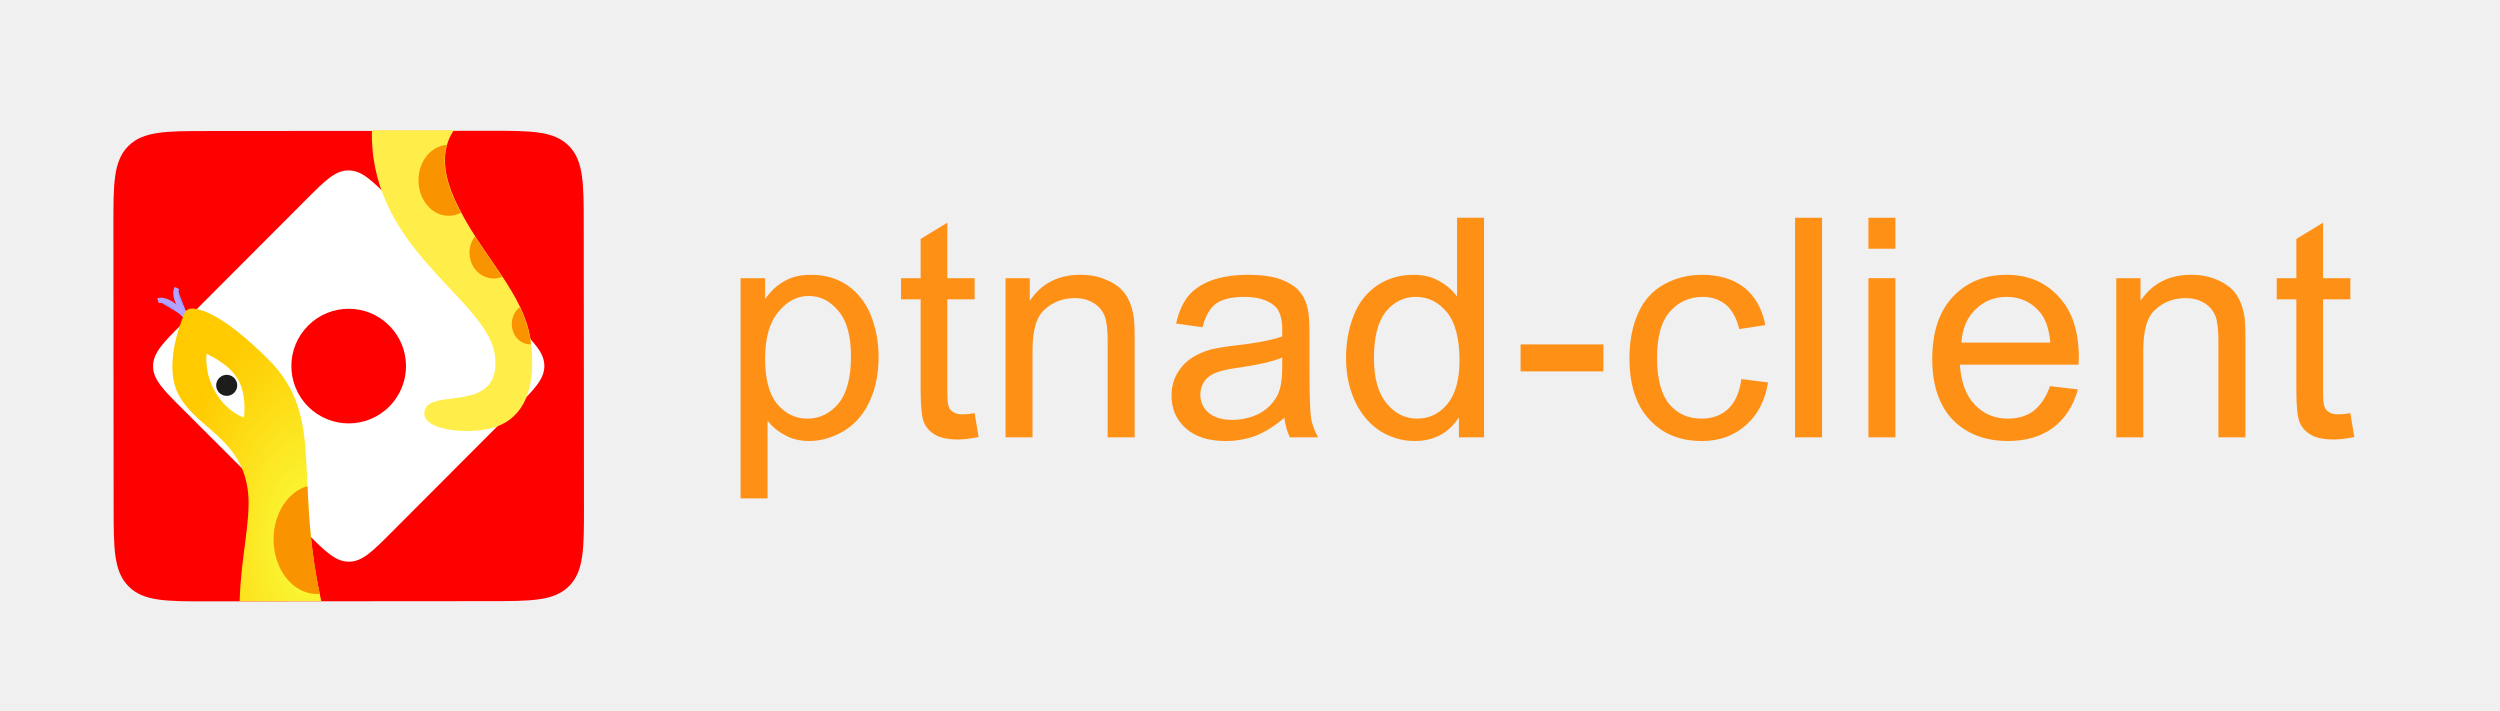
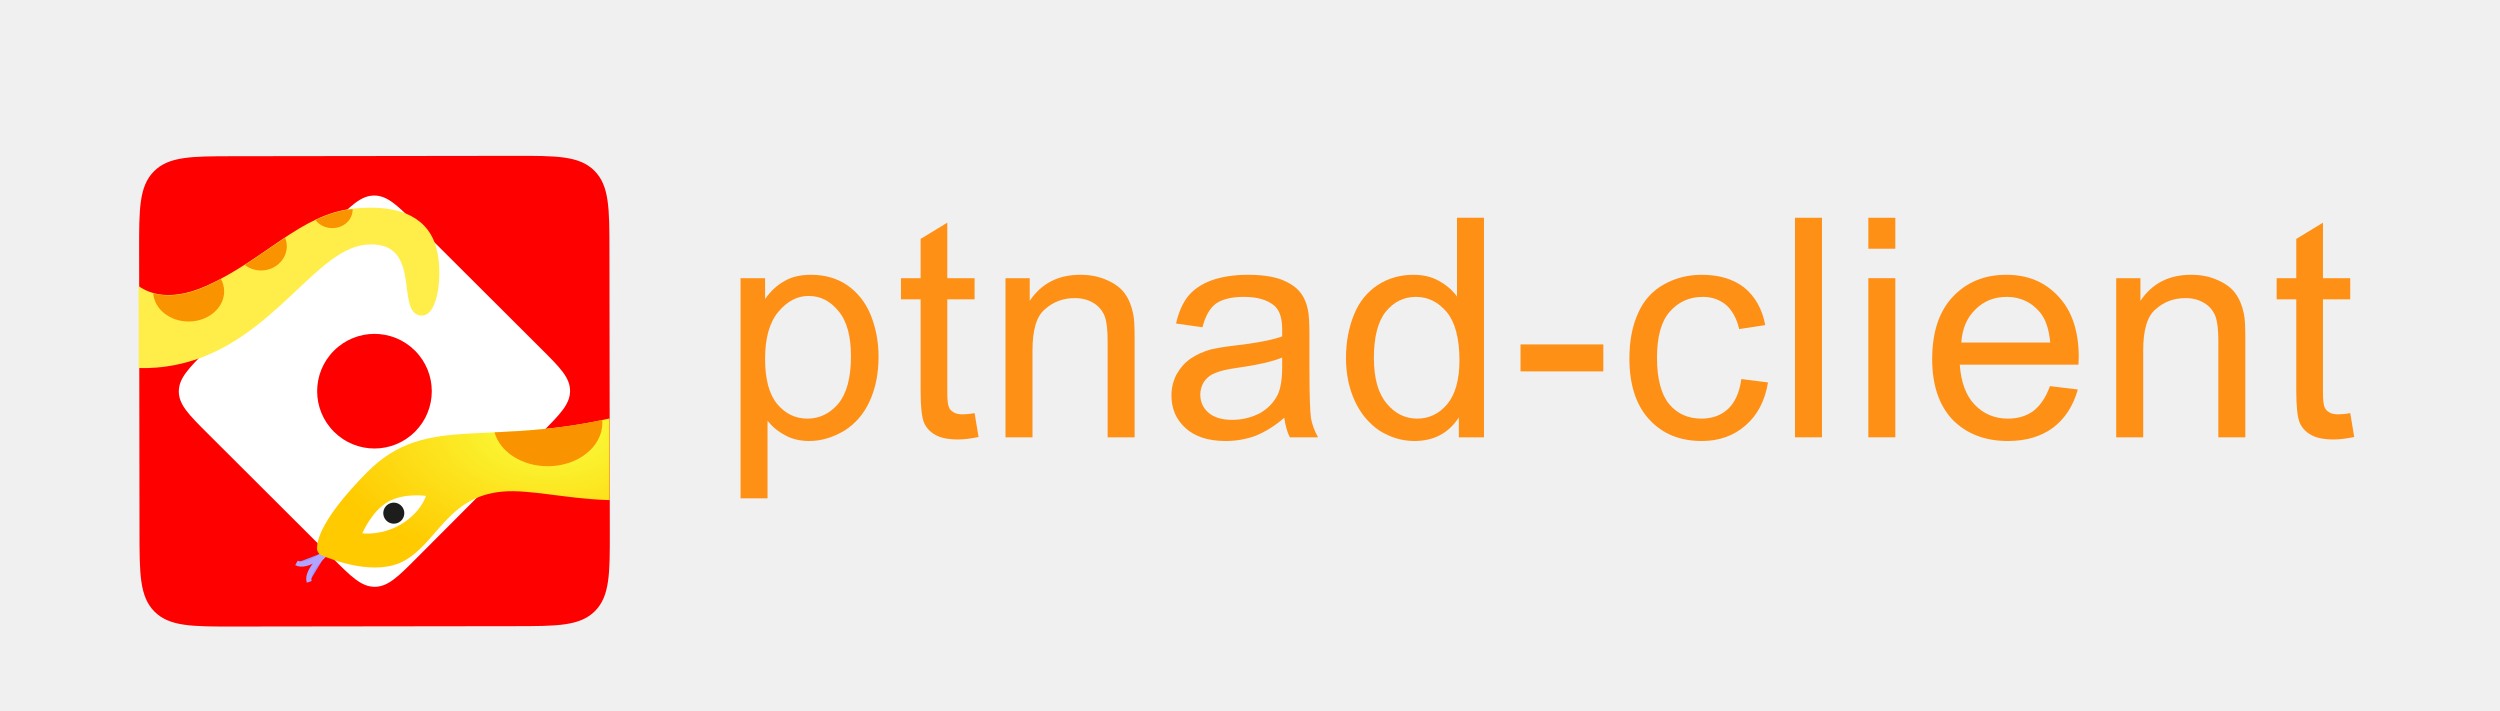
- <svg xmlns="http://www.w3.org/2000/svg" width="100%" height="100%" viewBox="0 0 2038 579" version="1.1" xml:space="preserve" style="fill-rule:evenodd;clip-rule:evenodd;stroke-miterlimit:10;">
-   <g id="Artboard1" transform="matrix(0.580808,0,0,0.233067,0,0)">
-     <rect x="0" y="0" width="3507.87" height="2480.32" style="fill:none;" />
-     <g transform="matrix(7.17392,0,0,17.8776,-149.948,-357.557)">
-       <g transform="matrix(60,0,0,60,161.835,105.565)">
-         <path d="M0.066,0.199L0.066,-0.519L0.146,-0.519L0.146,-0.451C0.165,-0.478 0.186,-0.497 0.21,-0.51C0.234,-0.524 0.263,-0.53 0.296,-0.53C0.341,-0.53 0.38,-0.519 0.414,-0.496C0.447,-0.473 0.473,-0.441 0.49,-0.4C0.507,-0.358 0.516,-0.313 0.516,-0.263C0.516,-0.21 0.507,-0.162 0.488,-0.12C0.469,-0.077 0.441,-0.045 0.405,-0.022C0.368,0 0.33,0.012 0.29,0.012C0.261,0.012 0.234,0.006 0.211,-0.007C0.188,-0.019 0.169,-0.035 0.154,-0.054L0.154,0.199L0.066,0.199ZM0.146,-0.256C0.146,-0.19 0.159,-0.14 0.186,-0.108C0.213,-0.076 0.246,-0.061 0.284,-0.061C0.323,-0.061 0.357,-0.077 0.385,-0.11C0.412,-0.143 0.426,-0.194 0.426,-0.264C0.426,-0.33 0.413,-0.379 0.385,-0.412C0.358,-0.445 0.326,-0.461 0.288,-0.461C0.251,-0.461 0.218,-0.444 0.189,-0.409C0.16,-0.374 0.146,-0.323 0.146,-0.256Z" style="fill:rgb(255,144,22);fill-rule:nonzero;" />
+ <svg xmlns="http://www.w3.org/2000/svg" width="100%" height="100%" viewBox="0 0 8492 2413" version="1.1" xml:space="preserve" style="fill-rule:evenodd;clip-rule:evenodd;stroke-miterlimit:10;">
+   <g transform="matrix(4.16667,0,0,4.16667,0,0)">
+     <g id="Artboard1" transform="matrix(0.580808,0,0,0.233067,0,0)">
+       <rect x="0" y="0" width="3507.87" height="2480.32" style="fill:none;" />
+       <g transform="matrix(7.17392,0,0,17.8776,-149.948,-357.557)">
+         <g transform="matrix(60,0,0,60,161.835,105.565)">
+           <path d="M0.066,0.199L0.066,-0.519L0.146,-0.519L0.146,-0.451C0.165,-0.478 0.186,-0.497 0.21,-0.51C0.234,-0.524 0.263,-0.53 0.296,-0.53C0.341,-0.53 0.38,-0.519 0.414,-0.496C0.447,-0.473 0.473,-0.441 0.49,-0.4C0.507,-0.358 0.516,-0.313 0.516,-0.263C0.516,-0.21 0.507,-0.162 0.488,-0.12C0.469,-0.077 0.441,-0.045 0.405,-0.022C0.368,0 0.33,0.012 0.29,0.012C0.261,0.012 0.234,0.006 0.211,-0.007C0.188,-0.019 0.169,-0.035 0.154,-0.054L0.154,0.199L0.066,0.199ZM0.146,-0.256C0.146,-0.19 0.159,-0.14 0.186,-0.108C0.213,-0.076 0.246,-0.061 0.284,-0.061C0.323,-0.061 0.357,-0.077 0.385,-0.11C0.412,-0.143 0.426,-0.194 0.426,-0.264C0.426,-0.33 0.413,-0.379 0.385,-0.412C0.358,-0.445 0.326,-0.461 0.288,-0.461C0.251,-0.461 0.218,-0.444 0.189,-0.409C0.16,-0.374 0.146,-0.323 0.146,-0.256Z" style="fill:rgb(255,144,22);fill-rule:nonzero;" />
+         </g>
+         <g transform="matrix(60,0,0,60,196.104,105.565)">
+           <path d="M0.258,-0.079L0.271,-0.001C0.246,0.004 0.224,0.007 0.204,0.007C0.172,0.007 0.147,0.002 0.13,-0.008C0.112,-0.018 0.1,-0.032 0.093,-0.048C0.086,-0.065 0.082,-0.099 0.082,-0.152L0.082,-0.45L0.018,-0.45L0.018,-0.519L0.082,-0.519L0.082,-0.647L0.169,-0.7L0.169,-0.519L0.258,-0.519L0.258,-0.45L0.169,-0.45L0.169,-0.147C0.169,-0.122 0.171,-0.106 0.174,-0.099C0.177,-0.091 0.182,-0.086 0.189,-0.082C0.196,-0.077 0.206,-0.075 0.219,-0.075C0.229,-0.075 0.242,-0.076 0.258,-0.079Z" style="fill:rgb(255,144,22);fill-rule:nonzero;" />
+         </g>
+         <g transform="matrix(60,0,0,60,213.674,105.565)">
+           <path d="M0.066,-0L0.066,-0.519L0.145,-0.519L0.145,-0.445C0.183,-0.502 0.238,-0.53 0.31,-0.53C0.341,-0.53 0.37,-0.525 0.396,-0.513C0.422,-0.502 0.442,-0.487 0.455,-0.469C0.468,-0.451 0.477,-0.429 0.482,-0.404C0.486,-0.388 0.487,-0.36 0.487,-0.319L0.487,-0L0.399,-0L0.399,-0.315C0.399,-0.351 0.396,-0.378 0.389,-0.396C0.382,-0.413 0.37,-0.428 0.353,-0.438C0.335,-0.449 0.315,-0.454 0.292,-0.454C0.254,-0.454 0.222,-0.442 0.195,-0.418C0.167,-0.395 0.154,-0.35 0.154,-0.283L0.154,-0L0.066,-0Z" style="fill:rgb(255,144,22);fill-rule:nonzero;" />
+         </g>
+         <g transform="matrix(60,0,0,60,247.943,105.565)">
+           <path d="M0.404,-0.064C0.372,-0.036 0.34,-0.017 0.31,-0.005C0.28,0.006 0.248,0.012 0.213,0.012C0.156,0.012 0.113,-0.002 0.082,-0.03C0.051,-0.058 0.036,-0.093 0.036,-0.137C0.036,-0.162 0.042,-0.185 0.053,-0.206C0.065,-0.227 0.08,-0.244 0.099,-0.257C0.118,-0.27 0.139,-0.279 0.162,-0.286C0.179,-0.29 0.205,-0.295 0.24,-0.299C0.311,-0.307 0.363,-0.317 0.397,-0.329L0.397,-0.352C0.397,-0.388 0.389,-0.413 0.373,-0.428C0.35,-0.448 0.317,-0.458 0.272,-0.458C0.231,-0.458 0.201,-0.45 0.181,-0.436C0.161,-0.421 0.147,-0.396 0.137,-0.359L0.051,-0.371C0.059,-0.407 0.072,-0.437 0.09,-0.46C0.108,-0.482 0.134,-0.5 0.167,-0.512C0.201,-0.524 0.241,-0.53 0.285,-0.53C0.329,-0.53 0.365,-0.525 0.393,-0.515C0.421,-0.504 0.441,-0.491 0.454,-0.475C0.467,-0.46 0.476,-0.44 0.481,-0.416C0.484,-0.401 0.486,-0.374 0.486,-0.334L0.486,-0.217C0.486,-0.136 0.488,-0.084 0.491,-0.062C0.495,-0.041 0.503,-0.02 0.514,-0L0.422,-0C0.413,-0.018 0.407,-0.04 0.404,-0.064ZM0.397,-0.26C0.365,-0.247 0.317,-0.236 0.253,-0.227C0.217,-0.222 0.192,-0.216 0.177,-0.209C0.162,-0.203 0.15,-0.193 0.142,-0.181C0.134,-0.168 0.13,-0.154 0.13,-0.139C0.13,-0.116 0.139,-0.096 0.156,-0.081C0.174,-0.065 0.2,-0.057 0.234,-0.057C0.268,-0.057 0.298,-0.065 0.325,-0.079C0.351,-0.094 0.37,-0.114 0.383,-0.14C0.392,-0.16 0.397,-0.189 0.397,-0.228L0.397,-0.26Z" style="fill:rgb(255,144,22);fill-rule:nonzero;" />
+         </g>
+         <g transform="matrix(60,0,0,60,282.212,105.565)">
+           <path d="M0.402,-0L0.402,-0.065C0.369,-0.014 0.321,0.012 0.257,0.012C0.216,0.012 0.178,0 0.143,-0.022C0.109,-0.045 0.082,-0.077 0.063,-0.118C0.044,-0.159 0.034,-0.206 0.034,-0.259C0.034,-0.311 0.043,-0.358 0.06,-0.4C0.077,-0.442 0.103,-0.474 0.138,-0.497C0.172,-0.519 0.211,-0.53 0.253,-0.53C0.285,-0.53 0.313,-0.524 0.337,-0.51C0.361,-0.497 0.381,-0.48 0.396,-0.459L0.396,-0.716L0.484,-0.716L0.484,-0L0.402,-0ZM0.125,-0.259C0.125,-0.192 0.139,-0.143 0.167,-0.11C0.194,-0.077 0.228,-0.061 0.266,-0.061C0.304,-0.061 0.337,-0.076 0.364,-0.108C0.39,-0.139 0.404,-0.187 0.404,-0.251C0.404,-0.322 0.39,-0.375 0.363,-0.408C0.335,-0.441 0.302,-0.458 0.262,-0.458C0.223,-0.458 0.19,-0.442 0.164,-0.41C0.138,-0.378 0.125,-0.327 0.125,-0.259Z" style="fill:rgb(255,144,22);fill-rule:nonzero;" />
+         </g>
+         <g transform="matrix(60,0,0,60,316.481,105.565)">
+           <rect x="0.032" y="-0.303" width="0.27" height="0.088" style="fill:rgb(255,144,22);" />
+         </g>
+         <g transform="matrix(60,0,0,60,337.362,105.565)">
+           <path d="M0.404,-0.19L0.491,-0.179C0.481,-0.119 0.457,-0.073 0.418,-0.039C0.379,-0.005 0.332,0.012 0.275,0.012C0.204,0.012 0.147,-0.011 0.104,-0.058C0.061,-0.104 0.039,-0.171 0.039,-0.257C0.039,-0.313 0.048,-0.362 0.067,-0.404C0.085,-0.446 0.114,-0.478 0.152,-0.499C0.19,-0.52 0.231,-0.53 0.275,-0.53C0.332,-0.53 0.378,-0.516 0.414,-0.488C0.449,-0.459 0.472,-0.419 0.482,-0.366L0.397,-0.353C0.389,-0.388 0.374,-0.414 0.354,-0.432C0.333,-0.449 0.308,-0.458 0.279,-0.458C0.235,-0.458 0.199,-0.442 0.171,-0.41C0.143,-0.379 0.129,-0.328 0.129,-0.26C0.129,-0.19 0.143,-0.139 0.169,-0.108C0.196,-0.076 0.231,-0.061 0.274,-0.061C0.308,-0.061 0.337,-0.071 0.36,-0.092C0.383,-0.113 0.398,-0.146 0.404,-0.19Z" style="fill:rgb(255,144,22);fill-rule:nonzero;" />
+         </g>
+         <g transform="matrix(60,0,0,60,368.262,105.565)">
+           <rect x="0.064" y="-0.716" width="0.088" height="0.716" style="fill:rgb(255,144,22);" />
+         </g>
+         <g transform="matrix(60,0,0,60,382.492,105.565)">
+           <path d="M0.066,-0.615L0.066,-0.716L0.154,-0.716L0.154,-0.615L0.066,-0.615ZM0.066,-0L0.066,-0.519L0.154,-0.519L0.154,-0L0.066,-0Z" style="fill:rgb(255,144,22);fill-rule:nonzero;" />
+         </g>
+         <g transform="matrix(60,0,0,60,396.722,105.565)">
+           <path d="M0.421,-0.167L0.512,-0.156C0.497,-0.103 0.471,-0.062 0.432,-0.032C0.393,-0.003 0.344,0.012 0.284,0.012C0.208,0.012 0.148,-0.012 0.103,-0.058C0.059,-0.105 0.037,-0.171 0.037,-0.255C0.037,-0.342 0.059,-0.41 0.104,-0.458C0.149,-0.506 0.207,-0.53 0.279,-0.53C0.348,-0.53 0.405,-0.507 0.449,-0.459C0.493,-0.412 0.515,-0.346 0.515,-0.26C0.515,-0.255 0.514,-0.247 0.514,-0.237L0.127,-0.237C0.131,-0.18 0.147,-0.136 0.176,-0.106C0.205,-0.076 0.241,-0.061 0.284,-0.061C0.316,-0.061 0.344,-0.069 0.367,-0.086C0.389,-0.103 0.408,-0.13 0.421,-0.167ZM0.132,-0.309L0.422,-0.309C0.418,-0.353 0.407,-0.385 0.389,-0.407C0.361,-0.441 0.324,-0.458 0.28,-0.458C0.239,-0.458 0.205,-0.444 0.178,-0.417C0.15,-0.39 0.135,-0.354 0.132,-0.309Z" style="fill:rgb(255,144,22);fill-rule:nonzero;" />
+         </g>
+         <g transform="matrix(60,0,0,60,430.991,105.565)">
+           <path d="M0.066,-0L0.066,-0.519L0.145,-0.519L0.145,-0.445C0.183,-0.502 0.238,-0.53 0.31,-0.53C0.341,-0.53 0.37,-0.525 0.396,-0.513C0.422,-0.502 0.442,-0.487 0.455,-0.469C0.468,-0.451 0.477,-0.429 0.482,-0.404C0.486,-0.388 0.487,-0.36 0.487,-0.319L0.487,-0L0.399,-0L0.399,-0.315C0.399,-0.351 0.396,-0.378 0.389,-0.396C0.382,-0.413 0.37,-0.428 0.353,-0.438C0.335,-0.449 0.315,-0.454 0.292,-0.454C0.254,-0.454 0.222,-0.442 0.195,-0.418C0.167,-0.395 0.154,-0.35 0.154,-0.283L0.154,-0L0.066,-0Z" style="fill:rgb(255,144,22);fill-rule:nonzero;" />
+         </g>
+         <g transform="matrix(60,0,0,60,465.26,105.565)">
+           <path d="M0.258,-0.079L0.271,-0.001C0.246,0.004 0.224,0.007 0.204,0.007C0.172,0.007 0.147,0.002 0.13,-0.008C0.112,-0.018 0.1,-0.032 0.093,-0.048C0.086,-0.065 0.082,-0.099 0.082,-0.152L0.082,-0.45L0.018,-0.45L0.018,-0.519L0.082,-0.519L0.082,-0.647L0.169,-0.7L0.169,-0.519L0.258,-0.519L0.258,-0.45L0.169,-0.45L0.169,-0.147C0.169,-0.122 0.171,-0.106 0.174,-0.099C0.177,-0.091 0.182,-0.086 0.189,-0.082C0.196,-0.077 0.206,-0.075 0.219,-0.075C0.229,-0.075 0.242,-0.076 0.258,-0.079Z" style="fill:rgb(255,144,22);fill-rule:nonzero;" />
+         </g>
      </g>
-       <g transform="matrix(60,0,0,60,196.104,105.565)">
-         <path d="M0.258,-0.079L0.271,-0.001C0.246,0.004 0.224,0.007 0.204,0.007C0.172,0.007 0.147,0.002 0.13,-0.008C0.112,-0.018 0.1,-0.032 0.093,-0.048C0.086,-0.065 0.082,-0.099 0.082,-0.152L0.082,-0.45L0.018,-0.45L0.018,-0.519L0.082,-0.519L0.082,-0.647L0.169,-0.7L0.169,-0.519L0.258,-0.519L0.258,-0.45L0.169,-0.45L0.169,-0.147C0.169,-0.122 0.171,-0.106 0.174,-0.099C0.177,-0.091 0.182,-0.086 0.189,-0.082C0.196,-0.077 0.206,-0.075 0.219,-0.075C0.229,-0.075 0.242,-0.076 0.258,-0.079Z" style="fill:rgb(255,144,22);fill-rule:nonzero;" />
-       </g>
-       <g transform="matrix(60,0,0,60,213.674,105.565)">
-         <path d="M0.066,-0L0.066,-0.519L0.145,-0.519L0.145,-0.445C0.183,-0.502 0.238,-0.53 0.31,-0.53C0.341,-0.53 0.37,-0.525 0.396,-0.513C0.422,-0.502 0.442,-0.487 0.455,-0.469C0.468,-0.451 0.477,-0.429 0.482,-0.404C0.486,-0.388 0.487,-0.36 0.487,-0.319L0.487,-0L0.399,-0L0.399,-0.315C0.399,-0.351 0.396,-0.378 0.389,-0.396C0.382,-0.413 0.37,-0.428 0.353,-0.438C0.335,-0.449 0.315,-0.454 0.292,-0.454C0.254,-0.454 0.222,-0.442 0.195,-0.418C0.167,-0.395 0.154,-0.35 0.154,-0.283L0.154,-0L0.066,-0Z" style="fill:rgb(255,144,22);fill-rule:nonzero;" />
-       </g>
-       <g transform="matrix(60,0,0,60,247.943,105.565)">
-         <path d="M0.404,-0.064C0.372,-0.036 0.34,-0.017 0.31,-0.005C0.28,0.006 0.248,0.012 0.213,0.012C0.156,0.012 0.113,-0.002 0.082,-0.03C0.051,-0.058 0.036,-0.093 0.036,-0.137C0.036,-0.162 0.042,-0.185 0.053,-0.206C0.065,-0.227 0.08,-0.244 0.099,-0.257C0.118,-0.27 0.139,-0.279 0.162,-0.286C0.179,-0.29 0.205,-0.295 0.24,-0.299C0.311,-0.307 0.363,-0.317 0.397,-0.329C0.397,-0.341 0.397,-0.349 0.397,-0.352C0.397,-0.388 0.389,-0.413 0.373,-0.428C0.35,-0.448 0.317,-0.458 0.272,-0.458C0.231,-0.458 0.201,-0.45 0.181,-0.436C0.161,-0.421 0.147,-0.396 0.137,-0.359L0.051,-0.371C0.059,-0.407 0.072,-0.437 0.09,-0.46C0.108,-0.482 0.134,-0.5 0.167,-0.512C0.201,-0.524 0.241,-0.53 0.285,-0.53C0.329,-0.53 0.365,-0.525 0.393,-0.515C0.421,-0.504 0.441,-0.491 0.454,-0.475C0.467,-0.46 0.476,-0.44 0.481,-0.416C0.484,-0.401 0.486,-0.374 0.486,-0.334L0.486,-0.217C0.486,-0.136 0.488,-0.084 0.491,-0.062C0.495,-0.041 0.503,-0.02 0.514,-0L0.422,-0C0.413,-0.018 0.407,-0.04 0.404,-0.064ZM0.397,-0.26C0.365,-0.247 0.317,-0.236 0.253,-0.227C0.217,-0.222 0.192,-0.216 0.177,-0.209C0.162,-0.203 0.15,-0.193 0.142,-0.181C0.134,-0.168 0.13,-0.154 0.13,-0.139C0.13,-0.116 0.139,-0.096 0.156,-0.081C0.174,-0.065 0.2,-0.057 0.234,-0.057C0.268,-0.057 0.298,-0.065 0.325,-0.079C0.351,-0.094 0.37,-0.114 0.383,-0.14C0.392,-0.16 0.397,-0.189 0.397,-0.228L0.397,-0.26Z" style="fill:rgb(255,144,22);fill-rule:nonzero;" />
-       </g>
-       <g transform="matrix(60,0,0,60,282.212,105.565)">
-         <path d="M0.402,-0L0.402,-0.065C0.369,-0.014 0.321,0.012 0.257,0.012C0.216,0.012 0.178,0 0.143,-0.022C0.109,-0.045 0.082,-0.077 0.063,-0.118C0.044,-0.159 0.034,-0.206 0.034,-0.259C0.034,-0.311 0.043,-0.358 0.06,-0.4C0.077,-0.442 0.103,-0.474 0.138,-0.497C0.172,-0.519 0.211,-0.53 0.253,-0.53C0.285,-0.53 0.313,-0.524 0.337,-0.51C0.361,-0.497 0.381,-0.48 0.396,-0.459L0.396,-0.716L0.484,-0.716L0.484,-0L0.402,-0ZM0.125,-0.259C0.125,-0.192 0.139,-0.143 0.167,-0.11C0.194,-0.077 0.228,-0.061 0.266,-0.061C0.304,-0.061 0.337,-0.076 0.364,-0.108C0.39,-0.139 0.404,-0.187 0.404,-0.251C0.404,-0.322 0.39,-0.375 0.363,-0.408C0.335,-0.441 0.302,-0.458 0.262,-0.458C0.223,-0.458 0.19,-0.442 0.164,-0.41C0.138,-0.378 0.125,-0.327 0.125,-0.259Z" style="fill:rgb(255,144,22);fill-rule:nonzero;" />
-       </g>
-       <g transform="matrix(60,0,0,60,316.481,105.565)">
-         <rect x="0.032" y="-0.303" width="0.27" height="0.088" style="fill:rgb(255,144,22);fill-rule:nonzero;" />
-       </g>
-       <g transform="matrix(60,0,0,60,337.362,105.565)">
-         <path d="M0.404,-0.19L0.491,-0.179C0.481,-0.119 0.457,-0.073 0.418,-0.039C0.379,-0.005 0.332,0.012 0.275,0.012C0.204,0.012 0.147,-0.011 0.104,-0.058C0.061,-0.104 0.039,-0.171 0.039,-0.257C0.039,-0.313 0.048,-0.362 0.067,-0.404C0.085,-0.446 0.114,-0.478 0.152,-0.499C0.19,-0.52 0.231,-0.53 0.275,-0.53C0.332,-0.53 0.378,-0.516 0.414,-0.488C0.449,-0.459 0.472,-0.419 0.482,-0.366L0.397,-0.353C0.389,-0.388 0.374,-0.414 0.354,-0.432C0.333,-0.449 0.308,-0.458 0.279,-0.458C0.235,-0.458 0.199,-0.442 0.171,-0.41C0.143,-0.379 0.129,-0.328 0.129,-0.26C0.129,-0.19 0.143,-0.139 0.169,-0.108C0.196,-0.076 0.231,-0.061 0.274,-0.061C0.308,-0.061 0.337,-0.071 0.36,-0.092C0.383,-0.113 0.398,-0.146 0.404,-0.19Z" style="fill:rgb(255,144,22);fill-rule:nonzero;" />
-       </g>
-       <g transform="matrix(60,0,0,60,368.262,105.565)">
-         <rect x="0.064" y="-0.716" width="0.088" height="0.716" style="fill:rgb(255,144,22);fill-rule:nonzero;" />
-       </g>
-       <g transform="matrix(60,0,0,60,382.492,105.565)">
-         <path d="M0.066,-0.615L0.066,-0.716L0.154,-0.716L0.154,-0.615L0.066,-0.615ZM0.066,-0L0.066,-0.519L0.154,-0.519L0.154,-0L0.066,-0Z" style="fill:rgb(255,144,22);fill-rule:nonzero;" />
-       </g>
-       <g transform="matrix(60,0,0,60,396.722,105.565)">
-         <path d="M0.421,-0.167L0.512,-0.156C0.497,-0.103 0.471,-0.062 0.432,-0.032C0.393,-0.003 0.344,0.012 0.284,0.012C0.208,0.012 0.148,-0.012 0.103,-0.058C0.059,-0.105 0.037,-0.171 0.037,-0.255C0.037,-0.342 0.059,-0.41 0.104,-0.458C0.149,-0.506 0.207,-0.53 0.279,-0.53C0.348,-0.53 0.405,-0.507 0.449,-0.459C0.493,-0.412 0.515,-0.346 0.515,-0.26C0.515,-0.255 0.514,-0.247 0.514,-0.237L0.127,-0.237C0.131,-0.18 0.147,-0.136 0.176,-0.106C0.205,-0.076 0.241,-0.061 0.284,-0.061C0.316,-0.061 0.344,-0.069 0.367,-0.086C0.389,-0.103 0.408,-0.13 0.421,-0.167ZM0.132,-0.309L0.422,-0.309C0.418,-0.353 0.407,-0.385 0.389,-0.407C0.361,-0.441 0.324,-0.458 0.28,-0.458C0.239,-0.458 0.205,-0.444 0.178,-0.417C0.15,-0.39 0.135,-0.354 0.132,-0.309Z" style="fill:rgb(255,144,22);fill-rule:nonzero;" />
-       </g>
-       <g transform="matrix(60,0,0,60,430.991,105.565)">
-         <path d="M0.066,-0L0.066,-0.519L0.145,-0.519L0.145,-0.445C0.183,-0.502 0.238,-0.53 0.31,-0.53C0.341,-0.53 0.37,-0.525 0.396,-0.513C0.422,-0.502 0.442,-0.487 0.455,-0.469C0.468,-0.451 0.477,-0.429 0.482,-0.404C0.486,-0.388 0.487,-0.36 0.487,-0.319L0.487,-0L0.399,-0L0.399,-0.315C0.399,-0.351 0.396,-0.378 0.389,-0.396C0.382,-0.413 0.37,-0.428 0.353,-0.438C0.335,-0.449 0.315,-0.454 0.292,-0.454C0.254,-0.454 0.222,-0.442 0.195,-0.418C0.167,-0.395 0.154,-0.35 0.154,-0.283L0.154,-0L0.066,-0Z" style="fill:rgb(255,144,22);fill-rule:nonzero;" />
-       </g>
-       <g transform="matrix(60,0,0,60,465.26,105.565)">
-         <path d="M0.258,-0.079L0.271,-0.001C0.246,0.004 0.224,0.007 0.204,0.007C0.172,0.007 0.147,0.002 0.13,-0.008C0.112,-0.018 0.1,-0.032 0.093,-0.048C0.086,-0.065 0.082,-0.099 0.082,-0.152L0.082,-0.45L0.018,-0.45L0.018,-0.519L0.082,-0.519L0.082,-0.647L0.169,-0.7L0.169,-0.519L0.258,-0.519L0.258,-0.45L0.169,-0.45L0.169,-0.147C0.169,-0.122 0.171,-0.106 0.174,-0.099C0.177,-0.091 0.182,-0.086 0.189,-0.082C0.196,-0.077 0.206,-0.075 0.219,-0.075C0.229,-0.075 0.242,-0.076 0.258,-0.079Z" style="fill:rgb(255,144,22);fill-rule:nonzero;" />
-       </g>
-     </g>
-     <g transform="matrix(0.000907371,2.86102,-1.14807,0.00226119,489.405,1280.46)">
-       <g transform="matrix(1,0,0,1,-287.5,-287.5)">
-         <g id="XMLID_00000137095350533835815650000003466306646797238693_" transform="matrix(4.16667,0,0,4.16667,0,0)">
-           <g id="XMLID_00000160167884466530392370000012336008017886385282_">
-             <path d="M0,110.4C0,122.49 0,129.22 4.39,133.61C8.78,138 15.51,138 27.6,138L110.4,138C122.49,138 129.22,138 133.61,133.61C138,129.22 138,122.5 138,110.4L138,27.6C138,15.51 138,8.78 133.61,4.39C129.22,0 122.49,0 110.4,0L27.6,0C15.51,0 8.78,0 4.39,4.39C0,8.78 0,15.51 0,27.6L0,110.4Z" style="fill:rgb(255,0,0);fill-rule:nonzero;" />
-             <path id="XMLID_00000047767254252987933590000012039059147552122754_" d="M80.89,80.89C74.32,87.46 63.68,87.46 57.11,80.89C50.54,74.32 50.54,63.68 57.11,57.11C63.68,50.54 74.32,50.54 80.89,57.11C87.46,63.68 87.46,74.32 80.89,80.89M118.05,56.74L81.26,19.95C75.89,14.58 72.9,11.59 69,11.59C65.1,11.59 62.11,14.58 56.74,19.95L19.95,56.74C14.58,62.11 11.59,65.1 11.59,69C11.59,72.9 14.58,75.89 19.95,81.26L56.73,118.04C62.1,123.41 65.09,126.4 68.99,126.4C72.89,126.4 75.88,123.41 81.25,118.04L118.03,81.26C123.4,75.89 126.39,72.9 126.39,69C126.41,65.1 123.42,62.11 118.05,56.74Z" style="fill:white;" />
+       <g id="XMLID_00000137095350533835815650000003466306646797238693_" transform="matrix(4.78363,-0.0155026,0.0062209,11.9209,195.114,546.859)">
+         <g>
+           <g id="XMLID_00000137095350533835815650000003466306646797238693_1">
+             <g id="XMLID_00000160167884466530392370000012336008017886385282_">
+               <path d="M0,110.4C0,122.49 0,129.22 4.39,133.61C8.78,138 15.51,138 27.6,138L110.4,138C122.49,138 129.22,138 133.61,133.61C138,129.22 138,122.5 138,110.4L138,27.6C138,15.51 138,8.78 133.61,4.39C129.22,0 122.49,0 110.4,0L27.6,0C15.51,0 8.78,0 4.39,4.39C0,8.78 0,15.51 0,27.6L0,110.4Z" style="fill:rgb(255,0,0);fill-rule:nonzero;" />
+               <path id="XMLID_00000047767254252987933590000012039059147552122754_" d="M80.89,80.89C74.32,87.46 63.68,87.46 57.11,80.89C50.54,74.32 50.54,63.68 57.11,57.11C63.68,50.54 74.32,50.54 80.89,57.11C87.46,63.68 87.46,74.32 80.89,80.89M118.05,56.74L81.26,19.95C75.89,14.58 72.9,11.59 69,11.59C65.1,11.59 62.11,14.58 56.74,19.95L19.95,56.74C14.58,62.11 11.59,65.1 11.59,69C11.59,72.9 14.58,75.89 19.95,81.26L56.73,118.04C62.1,123.41 65.09,126.4 68.99,126.4C72.89,126.4 75.88,123.41 81.25,118.04L118.03,81.26C123.4,75.89 126.39,72.9 126.39,69C126.41,65.1 123.42,62.11 118.05,56.74Z" style="fill:white;" />
+             </g>
          </g>
        </g>
      </g>
-     </g>
-     <g transform="matrix(-2.57628,-16.685,-6.69536,6.42015,232.922,1022.58)">
-       <path d="M-6.695,-2.32C-6.695,-2.32 -1.506,-0.498 0.016,-2.32" style="fill:rgb(155,149,255);fill-rule:nonzero;stroke:rgb(178,163,255);stroke-width:1px;" />
-     </g>
-     <g transform="matrix(-6.13415,-9.26996,-3.71985,15.2865,218.711,1100.24)">
-       <path d="M-5.681,-2.539C-5.681,-2.539 -0.492,-4.362 1.03,-2.539" style="fill:rgb(155,149,255);fill-rule:nonzero;stroke:rgb(178,163,255);stroke-width:1px;" />
-     </g>
-     <g transform="matrix(0.00566986,17.8776,-7.17392,0.0141294,1154.37,-299.578)">
-       <clipPath id="_clip1">
-         <rect x="42.19" y="36.806" width="92.102" height="93.153" clip-rule="nonzero" />
-       </clipPath>
-       <g clip-path="url(#_clip1)">
-         <g transform="matrix(1,0,0,1,168.83,129.01)">
-           <path d="M0,-55.898C0,-55.898 -2.021,-39.421 -30.001,-31.959C-57.982,-24.498 -69.951,-32.581 -82.076,-20.301C-90.827,-11.438 -91.885,-7.109 -91.797,-5.386C-91.769,-4.845 -91.426,-4.376 -90.928,-4.162C-88.601,-3.159 -80.332,0 -74.77,-3.046C-68.241,-6.621 -66.22,-15.637 -55.494,-16.57C-44.87,-17.494 -27.534,-9.113 -6.357,-22.705C-5.976,-22.949 -5.732,-23.358 -5.695,-23.809C-4.511,-38.004 0,-55.898 0,-55.898" style="fill:url(#_Radial2);fill-rule:nonzero;" />
-         </g>
-         <g transform="matrix(1,0,0,1,39.046,73.8483)">
-           <path d="M0,-2.291C0.517,-3.027 1.555,-3.098 2.207,-2.48C4.066,-0.718 8.434,1.812 16.432,-1.754C27.686,-6.771 34.873,-15.72 45.042,-16.804C55.212,-17.889 60.093,-14.364 61.449,-8.94C62.805,-3.516 61.585,5.568 57.652,3.941C53.72,2.314 58.466,-10.703 47.619,-9.754C36.771,-8.804 27.822,12.619 6.534,14.246C-11.144,15.598 -3.202,2.269 0,-2.291" style="fill:rgb(255,237,74);fill-rule:nonzero;" />
+       <g transform="matrix(-6.69405,6.42866,2.5797,16.6817,422.263,2007.62)">
+         <path d="M-6.695,-2.32C-6.695,-2.32 -1.506,-0.498 0.016,-2.32" style="fill:rgb(155,149,255);fill-rule:nonzero;stroke:rgb(178,163,255);stroke-width:1px;" />
+       </g>
+       <g transform="matrix(-3.71673,15.2912,6.13607,9.26215,453.433,2043)">
+         <path d="M-5.681,-2.539C-5.681,-2.539 -0.492,-4.362 1.03,-2.539" style="fill:rgb(155,149,255);fill-rule:nonzero;stroke:rgb(178,163,255);stroke-width:1px;" />
+       </g>
+       <g transform="matrix(7.17393,-0.023249,0.00932935,17.8776,-108.764,-287.97)">
+         <g>
+           <clipPath id="_clip1">
+             <rect x="42.19" y="36.806" width="92.102" height="93.153" />
+           </clipPath>
+           <g clip-path="url(#_clip1)">
+             <g transform="matrix(1,0,0,1,168.83,129.01)">
+               <path d="M0,-55.898C0,-55.898 -2.021,-39.421 -30.001,-31.959C-57.982,-24.498 -69.951,-32.581 -82.076,-20.301C-90.827,-11.438 -91.885,-7.109 -91.797,-5.386C-91.769,-4.845 -91.426,-4.376 -90.928,-4.162C-88.601,-3.159 -80.332,0 -74.77,-3.046C-68.241,-6.621 -66.22,-15.637 -55.494,-16.57C-44.87,-17.494 -27.534,-9.113 -6.357,-22.705C-5.976,-22.949 -5.732,-23.358 -5.695,-23.809C-4.511,-38.004 0,-55.898 0,-55.898" style="fill:url(#_Radial2);fill-rule:nonzero;" />
+             </g>
+             <g transform="matrix(1,0,0,1,39.046,73.8483)">
+               <path d="M0,-2.291C0.517,-3.027 1.555,-3.098 2.207,-2.48C4.066,-0.718 8.434,1.812 16.432,-1.754C27.686,-6.771 34.873,-15.72 45.042,-16.804C55.212,-17.889 60.093,-14.364 61.449,-8.94C62.805,-3.516 61.585,5.568 57.652,3.941C53.72,2.314 58.466,-10.703 47.619,-9.754C36.771,-8.804 27.822,12.619 6.534,14.246C-11.144,15.598 -3.202,2.269 0,-2.291" style="fill:rgb(255,237,74);fill-rule:nonzero;" />
+             </g>
+           </g>
        </g>
      </g>
-     </g>
-     <g transform="matrix(-6.18574,9.05456,3.63342,15.415,341.662,1235.14)">
-       <path d="M6.291,-3.534C6.291,-3.534 3.459,0.279 3.524,3.94C3.588,7.6 6.291,10.909 6.291,10.909C6.291,10.909 8.597,8.503 8.607,3.799C8.616,-0.587 6.291,-3.534 6.291,-3.534" style="fill:white;fill-rule:nonzero;" />
-     </g>
-     <g transform="matrix(6.24894,-8.78091,-3.5236,-15.5725,325.844,1316.33)">
-       <path d="M-1.794,-3.07C-2.931,-3.07 -3.854,-2.148 -3.854,-1.011C-3.854,0.127 -2.931,1.048 -1.794,1.048C-0.657,1.049 0.266,0.127 0.265,-1.01C0.265,-2.147 -0.657,-3.07 -1.794,-3.07" style="fill:rgb(29,29,27);fill-rule:nonzero;" />
-     </g>
-     <g transform="matrix(0.00566986,17.8776,-7.17392,0.0141294,647.024,630.539)">
-       <path d="M0,8.316C3.838,8.316 6.949,5.675 6.949,2.418C6.949,1.555 6.726,0.739 6.334,0C5.411,0.489 4.472,0.964 3.492,1.401C-1.116,3.455 -4.514,3.482 -6.926,2.802C-6.692,5.88 -3.685,8.316 0,8.316" style="fill:rgb(249,147,0);fill-rule:nonzero;" />
-     </g>
-     <g transform="matrix(6.55209,-7.28049,-2.92152,-16.328,704.336,845.331)">
-       <path d="M-4.373,-5.934C-3.84,-6.171 -3.284,-6.279 -2.728,-6.302C-3.229,-3.292 -3.877,-0.181 -4.373,3.072C-5.337,2.548 -6.164,1.717 -6.656,0.61C-7.79,-1.939 -6.768,-4.868 -4.373,-5.934" style="fill:rgb(249,147,0);fill-rule:nonzero;" />
-     </g>
-     <g transform="matrix(-5.21277,12.2824,4.9287,12.9904,724.286,1111.04)">
-       <path d="M1.46,0.341C2.963,1.933 3.023,4.319 1.594,5.668C1.553,5.707 1.503,5.732 1.46,5.769C-0.101,3.713 -1.166,1.45 -1.954,-0.971C-0.772,-1.107 0.516,-0.659 1.46,0.341" style="fill:rgb(249,147,0);fill-rule:nonzero;" />
-     </g>
-     <g transform="matrix(-5.46814,11.5724,4.64377,13.6267,396.098,1826)">
-       <path d="M3.487,1.496C7.301,5.994 7.499,12.094 3.928,15.121C3.787,15.241 3.636,15.342 3.487,15.449C-0.62,7.893 -4.752,2.434 -8.316,-2.158C-4.736,-3.808 0.187,-2.397 3.487,1.496" style="fill:rgb(249,147,0);fill-rule:nonzero;" />
+       <g transform="matrix(3.63657,15.4104,6.18389,-9.06242,507.503,1736.53)">
+         <path d="M6.291,-3.534C6.291,-3.534 3.459,0.279 3.524,3.94C3.588,7.6 6.291,10.909 6.291,10.909C6.291,10.909 8.597,8.503 8.607,3.799C8.616,-0.587 6.291,-3.534 6.291,-3.534" style="fill:white;fill-rule:nonzero;" />
+       </g>
+       <g transform="matrix(-3.5268,-15.568,-6.24714,8.78883,540.091,1775.91)">
+         <path d="M-1.794,-3.07C-2.931,-3.07 -3.854,-2.148 -3.854,-1.011C-3.854,0.127 -2.931,1.048 -1.794,1.048C-0.657,1.049 0.266,0.127 0.265,-1.01C0.265,-2.147 -0.657,-3.07 -1.794,-3.07" style="fill:rgb(29,29,27);fill-rule:nonzero;" />
+       </g>
+       <g transform="matrix(7.17393,-0.023249,0.00932935,17.8776,264.733,975.872)">
+         <path d="M0,8.316C3.838,8.316 6.949,5.675 6.949,2.418C6.949,1.555 6.726,0.739 6.334,0C5.411,0.489 4.472,0.964 3.492,1.401C-1.116,3.455 -4.514,3.482 -6.926,2.802C-6.692,5.88 -3.685,8.316 0,8.316" style="fill:rgb(249,147,0);fill-rule:nonzero;" />
+       </g>
+       <g transform="matrix(-2.92486,-16.3242,-6.55062,7.28882,350.896,832.94)">
+         <path d="M-4.373,-5.934C-3.84,-6.171 -3.284,-6.279 -2.728,-6.302C-3.229,-3.292 -3.877,-0.181 -4.373,3.072C-5.337,2.548 -6.164,1.717 -6.656,0.61C-7.79,-1.939 -6.768,-4.868 -4.373,-5.934" style="fill:rgb(249,147,0);fill-rule:nonzero;" />
+       </g>
+       <g transform="matrix(4.93135,12.9841,5.21028,-12.2891,457.509,783.089)">
+         <path d="M1.46,0.341C2.963,1.933 3.023,4.319 1.594,5.668C1.553,5.707 1.503,5.732 1.46,5.769C-0.101,3.713 -1.166,1.45 -1.954,-0.971C-0.772,-1.107 0.516,-0.659 1.46,0.341" style="fill:rgb(249,147,0);fill-rule:nonzero;" />
+       </g>
+       <g transform="matrix(4.64657,13.6208,5.46576,-11.5793,744.576,1600.58)">
+         <path d="M3.487,1.496C7.301,5.994 7.499,12.094 3.928,15.121C3.787,15.241 3.636,15.342 3.487,15.449C-0.62,7.893 -4.752,2.434 -8.316,-2.158C-4.736,-3.808 0.187,-2.397 3.487,1.496" style="fill:rgb(249,147,0);fill-rule:nonzero;" />
+       </g>
    </g>
  </g>
  <defs>
    <radialGradient id="_Radial2" cx="0" cy="0" r="1" gradientUnits="userSpaceOnUse" gradientTransform="matrix(45.9009,0,0,27.0725,-45.9009,-28.8255)">
      <stop offset="0" style="stop-color:rgb(249,255,62);stop-opacity:1" />
      <stop offset="1" style="stop-color:rgb(255,202,0);stop-opacity:1" />
    </radialGradient>
  </defs>
</svg>
